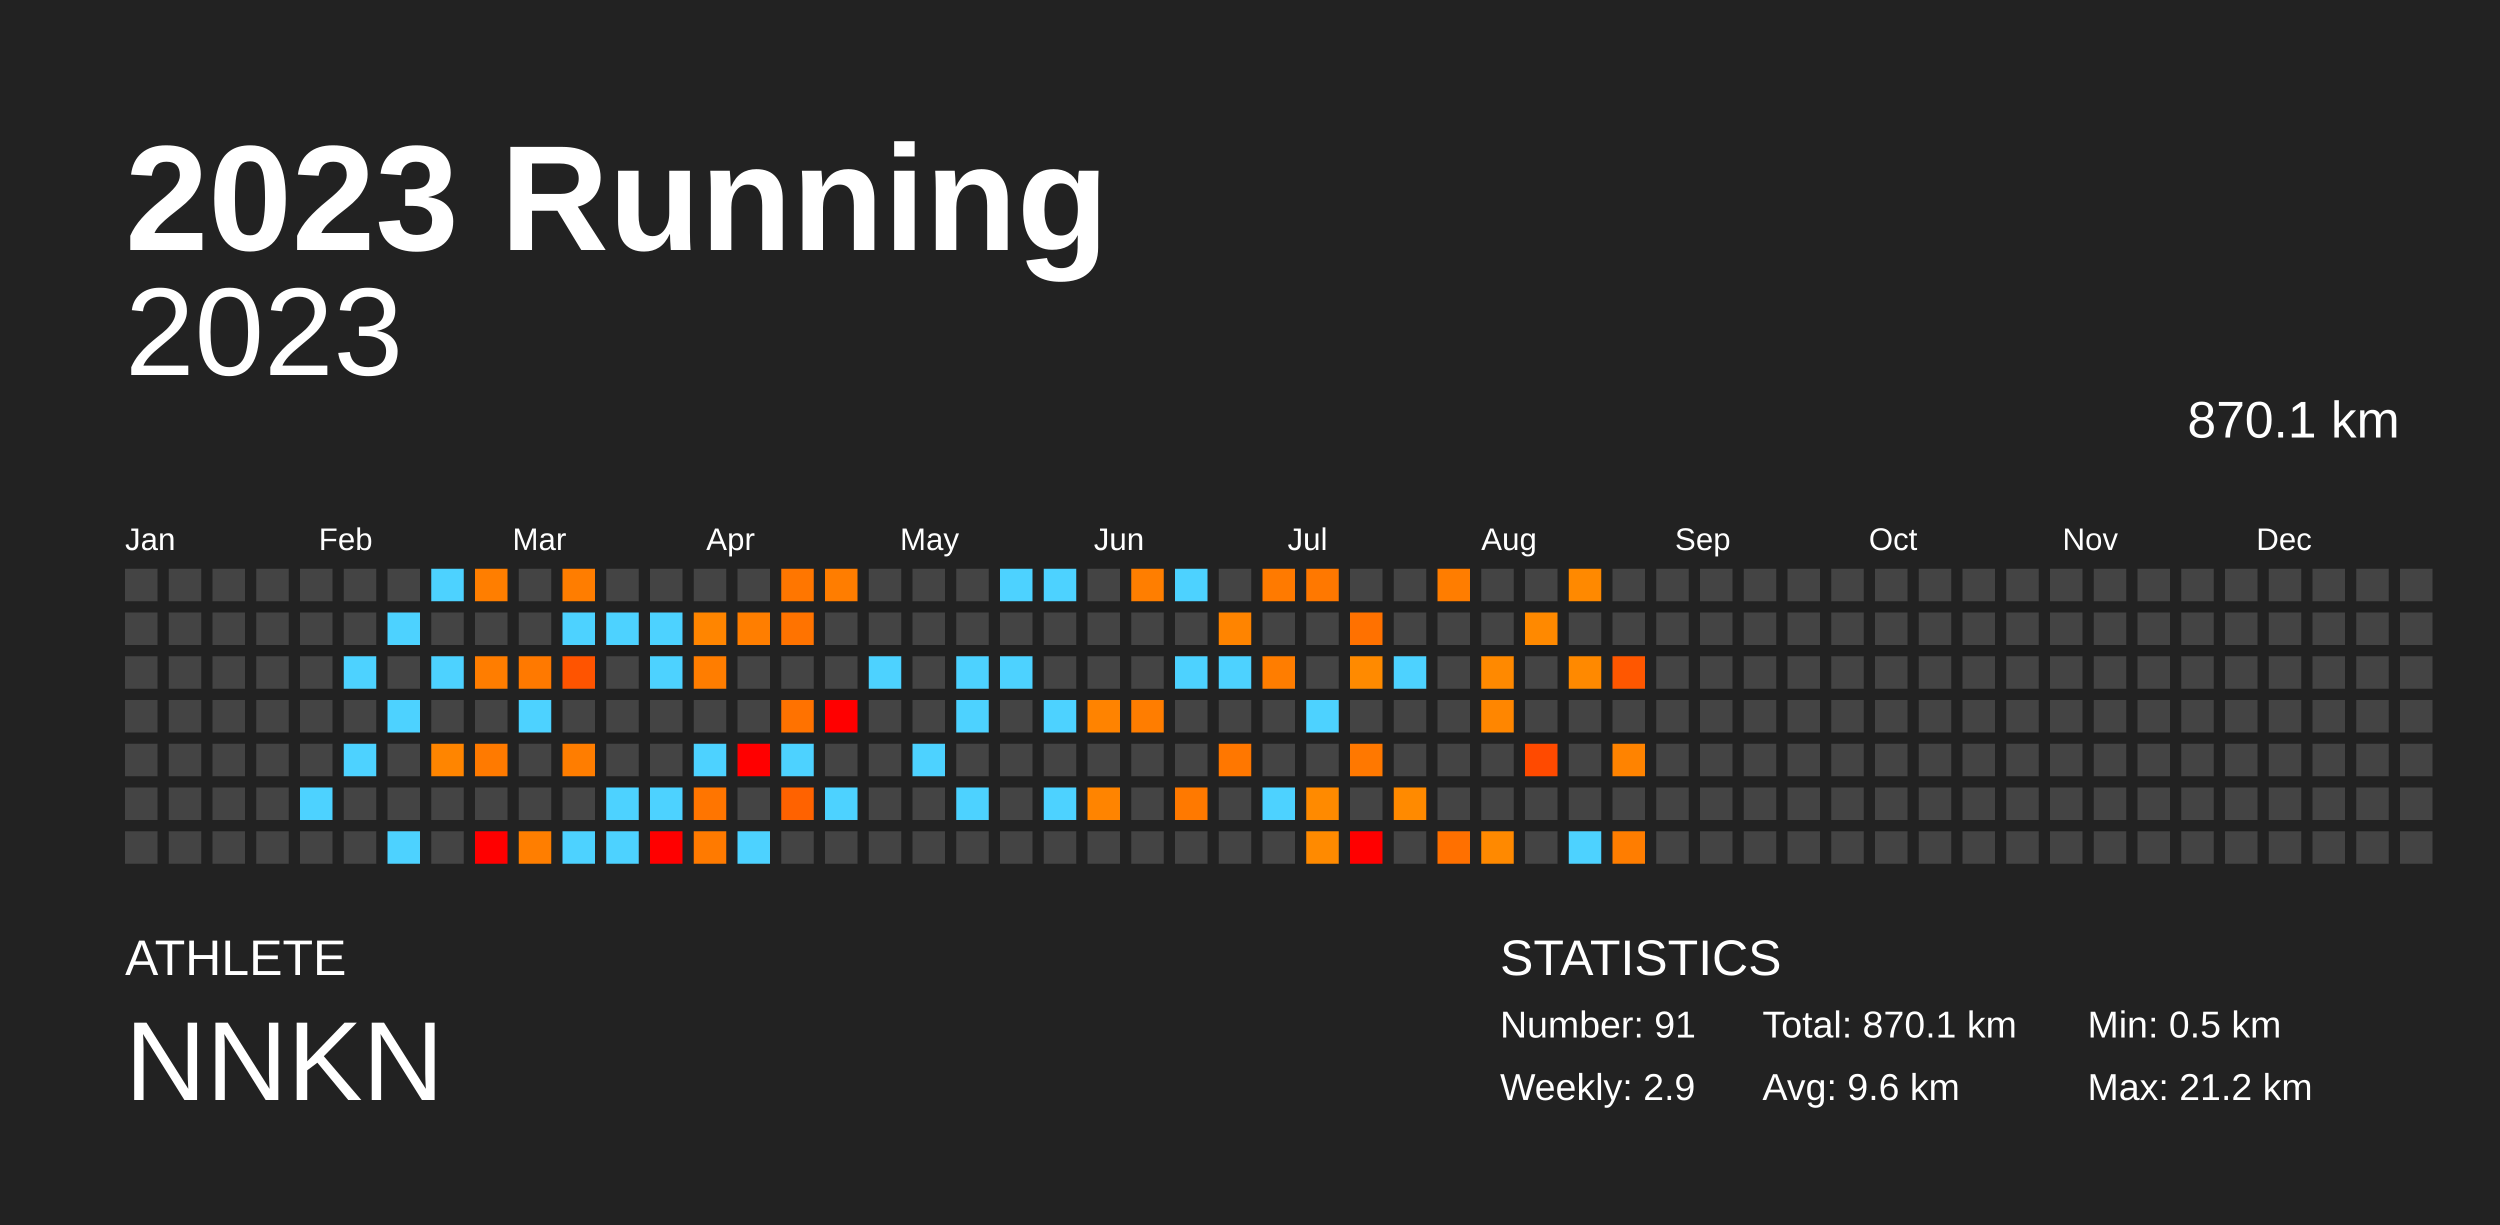
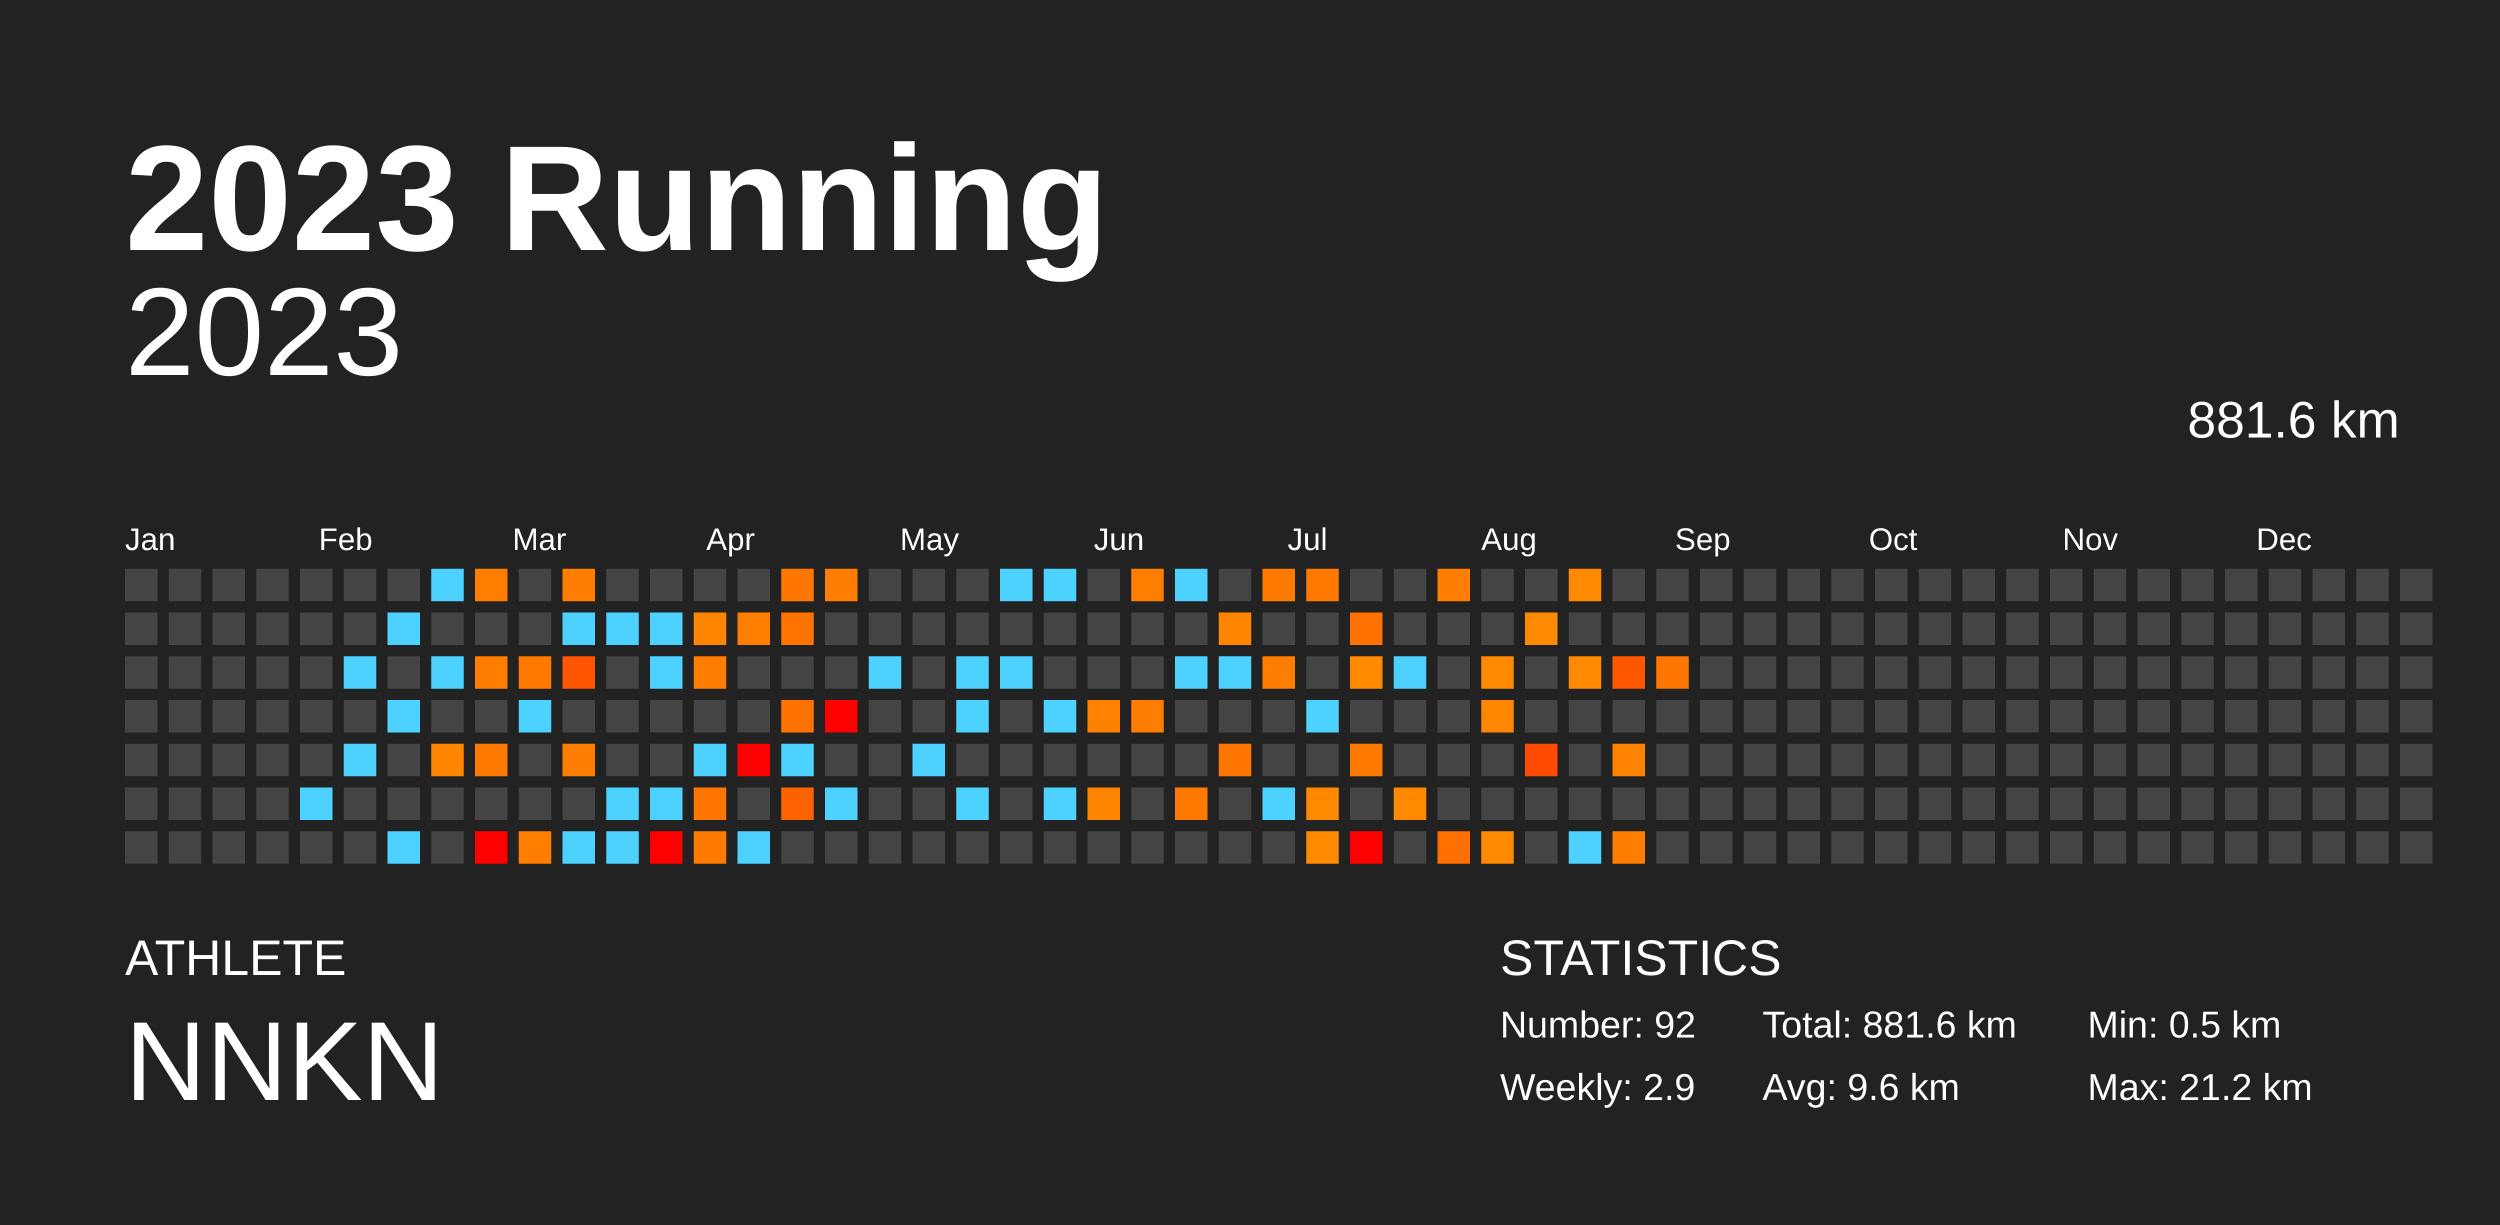
<svg xmlns="http://www.w3.org/2000/svg" baseProfile="full" height="98mm" version="1.1" viewBox="0,0,200,98" width="200mm">
  <defs />
  <rect fill="#222222" height="98" width="200" x="0" y="0" />
  <text fill="#FFFFFF" style="font-size:12px; font-family:Arial; font-weight:bold;" x="10" y="20">2023 Running</text>
  <text fill="#FFFFFF" style="font-size:4px; font-family:Arial" x="10" y="78">ATHLETE</text>
  <text fill="#FFFFFF" style="font-size:9px; font-family:Arial" x="10" y="88">NNKN</text>
  <text fill="#FFFFFF" style="font-size:4px; font-family:Arial" x="120" y="78">STATISTICS</text>
-   <text fill="#FFFFFF" style="font-size:3px; font-family:Arial" x="120" y="83">Number: 91</text>
+   <text fill="#FFFFFF" style="font-size:3px; font-family:Arial" x="120" y="83">Number: 92</text>
  <text fill="#FFFFFF" style="font-size:3px; font-family:Arial" x="120" y="88">Weekly: 2.9</text>
-   <text fill="#FFFFFF" style="font-size:3px; font-family:Arial" x="141" y="83">Total: 870.1 km</text>
+   <text fill="#FFFFFF" style="font-size:3px; font-family:Arial" x="141" y="83">Total: 881.6 km</text>
  <text fill="#FFFFFF" style="font-size:3px; font-family:Arial" x="141" y="88">Avg: 9.6 km</text>
  <text fill="#FFFFFF" style="font-size:3px; font-family:Arial" x="167" y="83">Min: 0.5 km</text>
  <text fill="#FFFFFF" style="font-size:3px; font-family:Arial" x="167" y="88">Max: 21.2 km</text>
  <text alignment-baseline="hanging" fill="#FFFFFF" style="font-size:10.0px; font-family:Arial;" x="10" y="30">2023</text>
-   <text alignment-baseline="hanging" fill="#FFFFFF" style="font-size:4.125px; font-family:Arial;" x="175" y="35">870.1 km</text>
+   <text alignment-baseline="hanging" fill="#FFFFFF" style="font-size:4.125px; font-family:Arial;" x="175" y="35">881.6 km</text>
  <text fill="#FFFFFF" style="font-size:2.5px; font-family:Arial" x="10.0" y="44">Jan</text>
  <text fill="#FFFFFF" style="font-size:2.5px; font-family:Arial" x="25.5" y="44">Feb</text>
  <text fill="#FFFFFF" style="font-size:2.5px; font-family:Arial" x="41.0" y="44">Mar</text>
  <text fill="#FFFFFF" style="font-size:2.5px; font-family:Arial" x="56.5" y="44">Apr</text>
  <text fill="#FFFFFF" style="font-size:2.5px; font-family:Arial" x="72.0" y="44">May</text>
  <text fill="#FFFFFF" style="font-size:2.5px; font-family:Arial" x="87.5" y="44">Jun</text>
  <text fill="#FFFFFF" style="font-size:2.5px; font-family:Arial" x="103.0" y="44">Jul</text>
  <text fill="#FFFFFF" style="font-size:2.5px; font-family:Arial" x="118.5" y="44">Aug</text>
  <text fill="#FFFFFF" style="font-size:2.5px; font-family:Arial" x="134.0" y="44">Sep</text>
  <text fill="#FFFFFF" style="font-size:2.5px; font-family:Arial" x="149.5" y="44">Oct</text>
  <text fill="#FFFFFF" style="font-size:2.5px; font-family:Arial" x="165.0" y="44">Nov</text>
  <text fill="#FFFFFF" style="font-size:2.5px; font-family:Arial" x="180.5" y="44">Dec</text>
  <rect fill="#444444" height="2.6" width="2.6" x="10.0" y="45.5" />
  <rect fill="#444444" height="2.6" width="2.6" x="10.0" y="49.0" />
  <rect fill="#444444" height="2.6" width="2.6" x="10.0" y="52.5" />
  <rect fill="#444444" height="2.6" width="2.6" x="10.0" y="56.0" />
  <rect fill="#444444" height="2.6" width="2.6" x="10.0" y="59.5" />
  <rect fill="#444444" height="2.6" width="2.6" x="10.0" y="63.0" />
  <rect fill="#444444" height="2.6" width="2.6" x="10.0" y="66.5" />
  <rect fill="#444444" height="2.6" width="2.6" x="13.5" y="45.5" />
  <rect fill="#444444" height="2.6" width="2.6" x="13.5" y="49.0" />
  <rect fill="#444444" height="2.6" width="2.6" x="13.5" y="52.5" />
  <rect fill="#444444" height="2.6" width="2.6" x="13.5" y="56.0" />
  <rect fill="#444444" height="2.6" width="2.6" x="13.5" y="59.5" />
  <rect fill="#444444" height="2.6" width="2.6" x="13.5" y="63.0" />
  <rect fill="#444444" height="2.6" width="2.6" x="13.5" y="66.5" />
  <rect fill="#444444" height="2.6" width="2.6" x="17.0" y="45.5" />
  <rect fill="#444444" height="2.6" width="2.6" x="17.0" y="49.0" />
  <rect fill="#444444" height="2.6" width="2.6" x="17.0" y="52.5" />
  <rect fill="#444444" height="2.6" width="2.6" x="17.0" y="56.0" />
  <rect fill="#444444" height="2.6" width="2.6" x="17.0" y="59.5" />
  <rect fill="#444444" height="2.6" width="2.6" x="17.0" y="63.0" />
  <rect fill="#444444" height="2.6" width="2.6" x="17.0" y="66.5" />
  <rect fill="#444444" height="2.6" width="2.6" x="20.5" y="45.5" />
  <rect fill="#444444" height="2.6" width="2.6" x="20.5" y="49.0" />
  <rect fill="#444444" height="2.6" width="2.6" x="20.5" y="52.5" />
  <rect fill="#444444" height="2.6" width="2.6" x="20.5" y="56.0" />
  <rect fill="#444444" height="2.6" width="2.6" x="20.5" y="59.5" />
  <rect fill="#444444" height="2.6" width="2.6" x="20.5" y="63.0" />
  <rect fill="#444444" height="2.6" width="2.6" x="20.5" y="66.5" />
  <rect fill="#444444" height="2.6" width="2.6" x="24.0" y="45.5" />
  <rect fill="#444444" height="2.6" width="2.6" x="24.0" y="49.0" />
  <rect fill="#444444" height="2.6" width="2.6" x="24.0" y="52.5" />
  <rect fill="#444444" height="2.6" width="2.6" x="24.0" y="56.0" />
  <rect fill="#444444" height="2.6" width="2.6" x="24.0" y="59.5" />
  <rect fill="#4dd2ff" height="2.6" width="2.6" x="24.0" y="63.0" />
  <rect fill="#444444" height="2.6" width="2.6" x="24.0" y="66.5" />
  <rect fill="#444444" height="2.6" width="2.6" x="27.5" y="45.5" />
  <rect fill="#444444" height="2.6" width="2.6" x="27.5" y="49.0" />
  <rect fill="#4dd2ff" height="2.6" width="2.6" x="27.5" y="52.5" />
  <rect fill="#444444" height="2.6" width="2.6" x="27.5" y="56.0" />
  <rect fill="#4dd2ff" height="2.6" width="2.6" x="27.5" y="59.5" />
  <rect fill="#444444" height="2.6" width="2.6" x="27.5" y="63.0" />
  <rect fill="#444444" height="2.6" width="2.6" x="27.5" y="66.5" />
  <rect fill="#444444" height="2.6" width="2.6" x="31.0" y="45.5" />
  <rect fill="#4dd2ff" height="2.6" width="2.6" x="31.0" y="49.0" />
  <rect fill="#444444" height="2.6" width="2.6" x="31.0" y="52.5" />
  <rect fill="#4dd2ff" height="2.6" width="2.6" x="31.0" y="56.0" />
  <rect fill="#444444" height="2.6" width="2.6" x="31.0" y="59.5" />
  <rect fill="#444444" height="2.6" width="2.6" x="31.0" y="63.0" />
  <rect fill="#4dd2ff" height="2.6" width="2.6" x="31.0" y="66.5" />
  <rect fill="#4dd2ff" height="2.6" width="2.6" x="34.5" y="45.5" />
  <rect fill="#444444" height="2.6" width="2.6" x="34.5" y="49.0" />
  <rect fill="#4dd2ff" height="2.6" width="2.6" x="34.5" y="52.5" />
  <rect fill="#444444" height="2.6" width="2.6" x="34.5" y="56.0" />
  <rect fill="#ff8500" height="2.6" width="2.6" x="34.5" y="59.5" />
  <rect fill="#444444" height="2.6" width="2.6" x="34.5" y="63.0" />
  <rect fill="#444444" height="2.6" width="2.6" x="34.5" y="66.5" />
  <rect fill="#ff7e00" height="2.6" width="2.6" x="38.0" y="45.5" />
  <rect fill="#444444" height="2.6" width="2.6" x="38.0" y="49.0" />
  <rect fill="#ff7d00" height="2.6" width="2.6" x="38.0" y="52.5" />
  <rect fill="#444444" height="2.6" width="2.6" x="38.0" y="56.0" />
  <rect fill="#ff7a00" height="2.6" width="2.6" x="38.0" y="59.5" />
  <rect fill="#444444" height="2.6" width="2.6" x="38.0" y="63.0" />
  <rect fill="red" height="2.6" width="2.6" x="38.0" y="66.5" />
  <rect fill="#444444" height="2.6" width="2.6" x="41.5" y="45.5" />
  <rect fill="#444444" height="2.6" width="2.6" x="41.5" y="49.0" />
  <rect fill="#ff7900" height="2.6" width="2.6" x="41.5" y="52.5" />
  <rect fill="#4dd2ff" height="2.6" width="2.6" x="41.5" y="56.0" />
  <rect fill="#444444" height="2.6" width="2.6" x="41.5" y="59.5" />
  <rect fill="#444444" height="2.6" width="2.6" x="41.5" y="63.0" />
  <rect fill="#ff7e00" height="2.6" width="2.6" x="41.5" y="66.5" />
  <rect fill="#ff7d00" height="2.6" width="2.6" x="45.0" y="45.5" />
  <rect fill="#4dd2ff" height="2.6" width="2.6" x="45.0" y="49.0" />
  <rect fill="#ff5400" height="2.6" width="2.6" x="45.0" y="52.5" />
  <rect fill="#444444" height="2.6" width="2.6" x="45.0" y="56.0" />
  <rect fill="#ff7d00" height="2.6" width="2.6" x="45.0" y="59.5" />
  <rect fill="#444444" height="2.6" width="2.6" x="45.0" y="63.0" />
  <rect fill="#4dd2ff" height="2.6" width="2.6" x="45.0" y="66.5" />
  <rect fill="#444444" height="2.6" width="2.6" x="48.5" y="45.5" />
  <rect fill="#4dd2ff" height="2.6" width="2.6" x="48.5" y="49.0" />
  <rect fill="#444444" height="2.6" width="2.6" x="48.5" y="52.5" />
  <rect fill="#444444" height="2.6" width="2.6" x="48.5" y="56.0" />
  <rect fill="#444444" height="2.6" width="2.6" x="48.5" y="59.5" />
  <rect fill="#4dd2ff" height="2.6" width="2.6" x="48.5" y="63.0" />
  <rect fill="#4dd2ff" height="2.6" width="2.6" x="48.5" y="66.5" />
  <rect fill="#444444" height="2.6" width="2.6" x="52.0" y="45.5" />
  <rect fill="#4dd2ff" height="2.6" width="2.6" x="52.0" y="49.0" />
  <rect fill="#4dd2ff" height="2.6" width="2.6" x="52.0" y="52.5" />
  <rect fill="#444444" height="2.6" width="2.6" x="52.0" y="56.0" />
  <rect fill="#444444" height="2.6" width="2.6" x="52.0" y="59.5" />
  <rect fill="#4dd2ff" height="2.6" width="2.6" x="52.0" y="63.0" />
  <rect fill="red" height="2.6" width="2.6" x="52.0" y="66.5" />
  <rect fill="#444444" height="2.6" width="2.6" x="55.5" y="45.5" />
  <rect fill="#ff8500" height="2.6" width="2.6" x="55.5" y="49.0" />
  <rect fill="#ff7d00" height="2.6" width="2.6" x="55.5" y="52.5" />
  <rect fill="#444444" height="2.6" width="2.6" x="55.5" y="56.0" />
  <rect fill="#4dd2ff" height="2.6" width="2.6" x="55.5" y="59.5" />
  <rect fill="#ff7500" height="2.6" width="2.6" x="55.5" y="63.0" />
  <rect fill="#ff7a00" height="2.6" width="2.6" x="55.5" y="66.5" />
  <rect fill="#444444" height="2.6" width="2.6" x="59.0" y="45.5" />
  <rect fill="#ff7e00" height="2.6" width="2.6" x="59.0" y="49.0" />
  <rect fill="#444444" height="2.6" width="2.6" x="59.0" y="52.5" />
  <rect fill="#444444" height="2.6" width="2.6" x="59.0" y="56.0" />
  <rect fill="red" height="2.6" width="2.6" x="59.0" y="59.5" />
  <rect fill="#444444" height="2.6" width="2.6" x="59.0" y="63.0" />
  <rect fill="#4dd2ff" height="2.6" width="2.6" x="59.0" y="66.5" />
  <rect fill="#ff7600" height="2.6" width="2.6" x="62.5" y="45.5" />
  <rect fill="#ff7300" height="2.6" width="2.6" x="62.5" y="49.0" />
  <rect fill="#444444" height="2.6" width="2.6" x="62.5" y="52.5" />
  <rect fill="#ff7200" height="2.6" width="2.6" x="62.5" y="56.0" />
  <rect fill="#4dd2ff" height="2.6" width="2.6" x="62.5" y="59.5" />
  <rect fill="#ff6200" height="2.6" width="2.6" x="62.5" y="63.0" />
  <rect fill="#444444" height="2.6" width="2.6" x="62.5" y="66.5" />
  <rect fill="#ff7d00" height="2.6" width="2.6" x="66.0" y="45.5" />
  <rect fill="#444444" height="2.6" width="2.6" x="66.0" y="49.0" />
  <rect fill="#444444" height="2.6" width="2.6" x="66.0" y="52.5" />
  <rect fill="red" height="2.6" width="2.6" x="66.0" y="56.0" />
  <rect fill="#444444" height="2.6" width="2.6" x="66.0" y="59.5" />
  <rect fill="#4dd2ff" height="2.6" width="2.6" x="66.0" y="63.0" />
  <rect fill="#444444" height="2.6" width="2.6" x="66.0" y="66.5" />
  <rect fill="#444444" height="2.6" width="2.6" x="69.5" y="45.5" />
  <rect fill="#444444" height="2.6" width="2.6" x="69.5" y="49.0" />
  <rect fill="#4dd2ff" height="2.6" width="2.6" x="69.5" y="52.5" />
  <rect fill="#444444" height="2.6" width="2.6" x="69.5" y="56.0" />
  <rect fill="#444444" height="2.6" width="2.6" x="69.5" y="59.5" />
  <rect fill="#444444" height="2.6" width="2.6" x="69.5" y="63.0" />
  <rect fill="#444444" height="2.6" width="2.6" x="69.5" y="66.5" />
  <rect fill="#444444" height="2.6" width="2.6" x="73.0" y="45.5" />
  <rect fill="#444444" height="2.6" width="2.6" x="73.0" y="49.0" />
  <rect fill="#444444" height="2.6" width="2.6" x="73.0" y="52.5" />
  <rect fill="#444444" height="2.6" width="2.6" x="73.0" y="56.0" />
  <rect fill="#4dd2ff" height="2.6" width="2.6" x="73.0" y="59.5" />
  <rect fill="#444444" height="2.6" width="2.6" x="73.0" y="63.0" />
  <rect fill="#444444" height="2.6" width="2.6" x="73.0" y="66.5" />
  <rect fill="#444444" height="2.6" width="2.6" x="76.5" y="45.5" />
  <rect fill="#444444" height="2.6" width="2.6" x="76.5" y="49.0" />
  <rect fill="#4dd2ff" height="2.6" width="2.6" x="76.5" y="52.5" />
  <rect fill="#4dd2ff" height="2.6" width="2.6" x="76.5" y="56.0" />
  <rect fill="#444444" height="2.6" width="2.6" x="76.5" y="59.5" />
  <rect fill="#4dd2ff" height="2.6" width="2.6" x="76.5" y="63.0" />
  <rect fill="#444444" height="2.6" width="2.6" x="76.5" y="66.5" />
  <rect fill="#4dd2ff" height="2.6" width="2.6" x="80.0" y="45.5" />
  <rect fill="#444444" height="2.6" width="2.6" x="80.0" y="49.0" />
  <rect fill="#4dd2ff" height="2.6" width="2.6" x="80.0" y="52.5" />
  <rect fill="#444444" height="2.6" width="2.6" x="80.0" y="56.0" />
  <rect fill="#444444" height="2.6" width="2.6" x="80.0" y="59.5" />
  <rect fill="#444444" height="2.6" width="2.6" x="80.0" y="63.0" />
  <rect fill="#444444" height="2.6" width="2.6" x="80.0" y="66.5" />
  <rect fill="#4dd2ff" height="2.6" width="2.6" x="83.5" y="45.5" />
  <rect fill="#444444" height="2.6" width="2.6" x="83.5" y="49.0" />
  <rect fill="#444444" height="2.6" width="2.6" x="83.5" y="52.5" />
  <rect fill="#4dd2ff" height="2.6" width="2.6" x="83.5" y="56.0" />
  <rect fill="#444444" height="2.6" width="2.6" x="83.5" y="59.5" />
  <rect fill="#4dd2ff" height="2.6" width="2.6" x="83.5" y="63.0" />
  <rect fill="#444444" height="2.6" width="2.6" x="83.5" y="66.5" />
  <rect fill="#444444" height="2.6" width="2.6" x="87.0" y="45.5" />
  <rect fill="#444444" height="2.6" width="2.6" x="87.0" y="49.0" />
  <rect fill="#444444" height="2.6" width="2.6" x="87.0" y="52.5" />
  <rect fill="#ff8300" height="2.6" width="2.6" x="87.0" y="56.0" />
  <rect fill="#444444" height="2.6" width="2.6" x="87.0" y="59.5" />
  <rect fill="#ff8400" height="2.6" width="2.6" x="87.0" y="63.0" />
  <rect fill="#444444" height="2.6" width="2.6" x="87.0" y="66.5" />
  <rect fill="#ff7e00" height="2.6" width="2.6" x="90.5" y="45.5" />
  <rect fill="#444444" height="2.6" width="2.6" x="90.5" y="49.0" />
  <rect fill="#444444" height="2.6" width="2.6" x="90.5" y="52.5" />
  <rect fill="#ff7d00" height="2.6" width="2.6" x="90.5" y="56.0" />
  <rect fill="#444444" height="2.6" width="2.6" x="90.5" y="59.5" />
  <rect fill="#444444" height="2.6" width="2.6" x="90.5" y="63.0" />
  <rect fill="#444444" height="2.6" width="2.6" x="90.5" y="66.5" />
  <rect fill="#4dd2ff" height="2.6" width="2.6" x="94.0" y="45.5" />
  <rect fill="#444444" height="2.6" width="2.6" x="94.0" y="49.0" />
  <rect fill="#4dd2ff" height="2.6" width="2.6" x="94.0" y="52.5" />
  <rect fill="#444444" height="2.6" width="2.6" x="94.0" y="56.0" />
  <rect fill="#444444" height="2.6" width="2.6" x="94.0" y="59.5" />
  <rect fill="#ff7900" height="2.6" width="2.6" x="94.0" y="63.0" />
  <rect fill="#444444" height="2.6" width="2.6" x="94.0" y="66.5" />
  <rect fill="#444444" height="2.6" width="2.6" x="97.5" y="45.5" />
  <rect fill="#ff8400" height="2.6" width="2.6" x="97.5" y="49.0" />
  <rect fill="#4dd2ff" height="2.6" width="2.6" x="97.5" y="52.5" />
  <rect fill="#444444" height="2.6" width="2.6" x="97.5" y="56.0" />
  <rect fill="#ff7700" height="2.6" width="2.6" x="97.5" y="59.5" />
  <rect fill="#444444" height="2.6" width="2.6" x="97.5" y="63.0" />
  <rect fill="#444444" height="2.6" width="2.6" x="97.5" y="66.5" />
  <rect fill="#ff7a00" height="2.6" width="2.6" x="101.0" y="45.5" />
  <rect fill="#444444" height="2.6" width="2.6" x="101.0" y="49.0" />
  <rect fill="#ff7d00" height="2.6" width="2.6" x="101.0" y="52.5" />
  <rect fill="#444444" height="2.6" width="2.6" x="101.0" y="56.0" />
  <rect fill="#444444" height="2.6" width="2.6" x="101.0" y="59.5" />
  <rect fill="#4dd2ff" height="2.6" width="2.6" x="101.0" y="63.0" />
  <rect fill="#444444" height="2.6" width="2.6" x="101.0" y="66.5" />
  <rect fill="#ff7800" height="2.6" width="2.6" x="104.5" y="45.5" />
  <rect fill="#444444" height="2.6" width="2.6" x="104.5" y="49.0" />
  <rect fill="#444444" height="2.6" width="2.6" x="104.5" y="52.5" />
  <rect fill="#4dd2ff" height="2.6" width="2.6" x="104.5" y="56.0" />
  <rect fill="#444444" height="2.6" width="2.6" x="104.5" y="59.5" />
  <rect fill="#ff8a00" height="2.6" width="2.6" x="104.5" y="63.0" />
  <rect fill="#ff8a00" height="2.6" width="2.6" x="104.5" y="66.5" />
  <rect fill="#444444" height="2.6" width="2.6" x="108.0" y="45.5" />
  <rect fill="#ff7100" height="2.6" width="2.6" x="108.0" y="49.0" />
  <rect fill="#ff8a00" height="2.6" width="2.6" x="108.0" y="52.5" />
  <rect fill="#444444" height="2.6" width="2.6" x="108.0" y="56.0" />
  <rect fill="#ff7800" height="2.6" width="2.6" x="108.0" y="59.5" />
  <rect fill="#444444" height="2.6" width="2.6" x="108.0" y="63.0" />
  <rect fill="red" height="2.6" width="2.6" x="108.0" y="66.5" />
  <rect fill="#444444" height="2.6" width="2.6" x="111.5" y="45.5" />
  <rect fill="#444444" height="2.6" width="2.6" x="111.5" y="49.0" />
  <rect fill="#4dd2ff" height="2.6" width="2.6" x="111.5" y="52.5" />
  <rect fill="#444444" height="2.6" width="2.6" x="111.5" y="56.0" />
  <rect fill="#444444" height="2.6" width="2.6" x="111.5" y="59.5" />
  <rect fill="#ff8a00" height="2.6" width="2.6" x="111.5" y="63.0" />
  <rect fill="#444444" height="2.6" width="2.6" x="111.5" y="66.5" />
  <rect fill="#ff7d00" height="2.6" width="2.6" x="115.0" y="45.5" />
  <rect fill="#444444" height="2.6" width="2.6" x="115.0" y="49.0" />
  <rect fill="#444444" height="2.6" width="2.6" x="115.0" y="52.5" />
  <rect fill="#444444" height="2.6" width="2.6" x="115.0" y="56.0" />
  <rect fill="#444444" height="2.6" width="2.6" x="115.0" y="59.5" />
  <rect fill="#444444" height="2.6" width="2.6" x="115.0" y="63.0" />
  <rect fill="#ff7000" height="2.6" width="2.6" x="115.0" y="66.5" />
  <rect fill="#444444" height="2.6" width="2.6" x="118.5" y="45.5" />
  <rect fill="#444444" height="2.6" width="2.6" x="118.5" y="49.0" />
  <rect fill="#ff8900" height="2.6" width="2.6" x="118.5" y="52.5" />
  <rect fill="#ff8600" height="2.6" width="2.6" x="118.5" y="56.0" />
  <rect fill="#444444" height="2.6" width="2.6" x="118.5" y="59.5" />
  <rect fill="#444444" height="2.6" width="2.6" x="118.5" y="63.0" />
  <rect fill="#ff8900" height="2.6" width="2.6" x="118.5" y="66.5" />
  <rect fill="#444444" height="2.6" width="2.6" x="122.0" y="45.5" />
  <rect fill="#ff8900" height="2.6" width="2.6" x="122.0" y="49.0" />
  <rect fill="#444444" height="2.6" width="2.6" x="122.0" y="52.5" />
  <rect fill="#444444" height="2.6" width="2.6" x="122.0" y="56.0" />
  <rect fill="#ff4a00" height="2.6" width="2.6" x="122.0" y="59.5" />
  <rect fill="#444444" height="2.6" width="2.6" x="122.0" y="63.0" />
  <rect fill="#444444" height="2.6" width="2.6" x="122.0" y="66.5" />
  <rect fill="#ff8900" height="2.6" width="2.6" x="125.5" y="45.5" />
  <rect fill="#444444" height="2.6" width="2.6" x="125.5" y="49.0" />
  <rect fill="#ff8900" height="2.6" width="2.6" x="125.5" y="52.5" />
  <rect fill="#444444" height="2.6" width="2.6" x="125.5" y="56.0" />
  <rect fill="#444444" height="2.6" width="2.6" x="125.5" y="59.5" />
  <rect fill="#444444" height="2.6" width="2.6" x="125.5" y="63.0" />
  <rect fill="#4dd2ff" height="2.6" width="2.6" x="125.5" y="66.5" />
  <rect fill="#444444" height="2.6" width="2.6" x="129.0" y="45.5" />
  <rect fill="#444444" height="2.6" width="2.6" x="129.0" y="49.0" />
  <rect fill="#ff5700" height="2.6" width="2.6" x="129.0" y="52.5" />
  <rect fill="#444444" height="2.6" width="2.6" x="129.0" y="56.0" />
  <rect fill="#ff8300" height="2.6" width="2.6" x="129.0" y="59.5" />
  <rect fill="#444444" height="2.6" width="2.6" x="129.0" y="63.0" />
  <rect fill="#ff7d00" height="2.6" width="2.6" x="129.0" y="66.5" />
  <rect fill="#444444" height="2.6" width="2.6" x="132.5" y="45.5" />
  <rect fill="#444444" height="2.6" width="2.6" x="132.5" y="49.0" />
-   <rect fill="#444444" height="2.6" width="2.6" x="132.5" y="52.5" />
+   <rect fill="#ff7700" height="2.6" width="2.6" x="132.5" y="52.5" />
  <rect fill="#444444" height="2.6" width="2.6" x="132.5" y="56.0" />
  <rect fill="#444444" height="2.6" width="2.6" x="132.5" y="59.5" />
  <rect fill="#444444" height="2.6" width="2.6" x="132.5" y="63.0" />
  <rect fill="#444444" height="2.6" width="2.6" x="132.5" y="66.5" />
  <rect fill="#444444" height="2.6" width="2.6" x="136.0" y="45.5" />
  <rect fill="#444444" height="2.6" width="2.6" x="136.0" y="49.0" />
  <rect fill="#444444" height="2.6" width="2.6" x="136.0" y="52.5" />
  <rect fill="#444444" height="2.6" width="2.6" x="136.0" y="56.0" />
  <rect fill="#444444" height="2.6" width="2.6" x="136.0" y="59.5" />
  <rect fill="#444444" height="2.6" width="2.6" x="136.0" y="63.0" />
  <rect fill="#444444" height="2.6" width="2.6" x="136.0" y="66.5" />
  <rect fill="#444444" height="2.6" width="2.6" x="139.5" y="45.5" />
  <rect fill="#444444" height="2.6" width="2.6" x="139.5" y="49.0" />
  <rect fill="#444444" height="2.6" width="2.6" x="139.5" y="52.5" />
  <rect fill="#444444" height="2.6" width="2.6" x="139.5" y="56.0" />
  <rect fill="#444444" height="2.6" width="2.6" x="139.5" y="59.5" />
  <rect fill="#444444" height="2.6" width="2.6" x="139.5" y="63.0" />
  <rect fill="#444444" height="2.6" width="2.6" x="139.5" y="66.5" />
  <rect fill="#444444" height="2.6" width="2.6" x="143.0" y="45.5" />
  <rect fill="#444444" height="2.6" width="2.6" x="143.0" y="49.0" />
  <rect fill="#444444" height="2.6" width="2.6" x="143.0" y="52.5" />
  <rect fill="#444444" height="2.6" width="2.6" x="143.0" y="56.0" />
  <rect fill="#444444" height="2.6" width="2.6" x="143.0" y="59.5" />
  <rect fill="#444444" height="2.6" width="2.6" x="143.0" y="63.0" />
  <rect fill="#444444" height="2.6" width="2.6" x="143.0" y="66.5" />
  <rect fill="#444444" height="2.6" width="2.6" x="146.5" y="45.5" />
  <rect fill="#444444" height="2.6" width="2.6" x="146.5" y="49.0" />
  <rect fill="#444444" height="2.6" width="2.6" x="146.5" y="52.5" />
  <rect fill="#444444" height="2.6" width="2.6" x="146.5" y="56.0" />
  <rect fill="#444444" height="2.6" width="2.6" x="146.5" y="59.5" />
  <rect fill="#444444" height="2.6" width="2.6" x="146.5" y="63.0" />
  <rect fill="#444444" height="2.6" width="2.6" x="146.5" y="66.5" />
  <rect fill="#444444" height="2.6" width="2.6" x="150.0" y="45.5" />
  <rect fill="#444444" height="2.6" width="2.6" x="150.0" y="49.0" />
  <rect fill="#444444" height="2.6" width="2.6" x="150.0" y="52.5" />
  <rect fill="#444444" height="2.6" width="2.6" x="150.0" y="56.0" />
  <rect fill="#444444" height="2.6" width="2.6" x="150.0" y="59.5" />
  <rect fill="#444444" height="2.6" width="2.6" x="150.0" y="63.0" />
  <rect fill="#444444" height="2.6" width="2.6" x="150.0" y="66.5" />
  <rect fill="#444444" height="2.6" width="2.6" x="153.5" y="45.5" />
  <rect fill="#444444" height="2.6" width="2.6" x="153.5" y="49.0" />
  <rect fill="#444444" height="2.6" width="2.6" x="153.5" y="52.5" />
  <rect fill="#444444" height="2.6" width="2.6" x="153.5" y="56.0" />
  <rect fill="#444444" height="2.6" width="2.6" x="153.5" y="59.5" />
  <rect fill="#444444" height="2.6" width="2.6" x="153.5" y="63.0" />
  <rect fill="#444444" height="2.6" width="2.6" x="153.5" y="66.5" />
  <rect fill="#444444" height="2.6" width="2.6" x="157.0" y="45.5" />
  <rect fill="#444444" height="2.6" width="2.6" x="157.0" y="49.0" />
  <rect fill="#444444" height="2.6" width="2.6" x="157.0" y="52.5" />
  <rect fill="#444444" height="2.6" width="2.6" x="157.0" y="56.0" />
  <rect fill="#444444" height="2.6" width="2.6" x="157.0" y="59.5" />
  <rect fill="#444444" height="2.6" width="2.6" x="157.0" y="63.0" />
  <rect fill="#444444" height="2.6" width="2.6" x="157.0" y="66.5" />
  <rect fill="#444444" height="2.6" width="2.6" x="160.5" y="45.5" />
  <rect fill="#444444" height="2.6" width="2.6" x="160.5" y="49.0" />
  <rect fill="#444444" height="2.6" width="2.6" x="160.5" y="52.5" />
  <rect fill="#444444" height="2.6" width="2.6" x="160.5" y="56.0" />
  <rect fill="#444444" height="2.6" width="2.6" x="160.5" y="59.5" />
  <rect fill="#444444" height="2.6" width="2.6" x="160.5" y="63.0" />
  <rect fill="#444444" height="2.6" width="2.6" x="160.5" y="66.5" />
  <rect fill="#444444" height="2.6" width="2.6" x="164.0" y="45.5" />
  <rect fill="#444444" height="2.6" width="2.6" x="164.0" y="49.0" />
  <rect fill="#444444" height="2.6" width="2.6" x="164.0" y="52.5" />
  <rect fill="#444444" height="2.6" width="2.6" x="164.0" y="56.0" />
  <rect fill="#444444" height="2.6" width="2.6" x="164.0" y="59.5" />
  <rect fill="#444444" height="2.6" width="2.6" x="164.0" y="63.0" />
  <rect fill="#444444" height="2.6" width="2.6" x="164.0" y="66.5" />
  <rect fill="#444444" height="2.6" width="2.6" x="167.5" y="45.5" />
  <rect fill="#444444" height="2.6" width="2.6" x="167.5" y="49.0" />
  <rect fill="#444444" height="2.6" width="2.6" x="167.5" y="52.5" />
  <rect fill="#444444" height="2.6" width="2.6" x="167.5" y="56.0" />
  <rect fill="#444444" height="2.6" width="2.6" x="167.5" y="59.5" />
  <rect fill="#444444" height="2.6" width="2.6" x="167.5" y="63.0" />
  <rect fill="#444444" height="2.6" width="2.6" x="167.5" y="66.5" />
  <rect fill="#444444" height="2.6" width="2.6" x="171.0" y="45.5" />
  <rect fill="#444444" height="2.6" width="2.6" x="171.0" y="49.0" />
  <rect fill="#444444" height="2.6" width="2.6" x="171.0" y="52.5" />
  <rect fill="#444444" height="2.6" width="2.6" x="171.0" y="56.0" />
  <rect fill="#444444" height="2.6" width="2.6" x="171.0" y="59.5" />
  <rect fill="#444444" height="2.6" width="2.6" x="171.0" y="63.0" />
  <rect fill="#444444" height="2.6" width="2.6" x="171.0" y="66.5" />
  <rect fill="#444444" height="2.6" width="2.6" x="174.5" y="45.5" />
  <rect fill="#444444" height="2.6" width="2.6" x="174.5" y="49.0" />
  <rect fill="#444444" height="2.6" width="2.6" x="174.5" y="52.5" />
  <rect fill="#444444" height="2.6" width="2.6" x="174.5" y="56.0" />
  <rect fill="#444444" height="2.6" width="2.6" x="174.5" y="59.5" />
  <rect fill="#444444" height="2.6" width="2.6" x="174.5" y="63.0" />
  <rect fill="#444444" height="2.6" width="2.6" x="174.5" y="66.5" />
  <rect fill="#444444" height="2.6" width="2.6" x="178.0" y="45.5" />
  <rect fill="#444444" height="2.6" width="2.6" x="178.0" y="49.0" />
  <rect fill="#444444" height="2.6" width="2.6" x="178.0" y="52.5" />
  <rect fill="#444444" height="2.6" width="2.6" x="178.0" y="56.0" />
  <rect fill="#444444" height="2.6" width="2.6" x="178.0" y="59.5" />
  <rect fill="#444444" height="2.6" width="2.6" x="178.0" y="63.0" />
  <rect fill="#444444" height="2.6" width="2.6" x="178.0" y="66.5" />
  <rect fill="#444444" height="2.6" width="2.6" x="181.5" y="45.5" />
  <rect fill="#444444" height="2.6" width="2.6" x="181.5" y="49.0" />
  <rect fill="#444444" height="2.6" width="2.6" x="181.5" y="52.5" />
  <rect fill="#444444" height="2.6" width="2.6" x="181.5" y="56.0" />
  <rect fill="#444444" height="2.6" width="2.6" x="181.5" y="59.5" />
  <rect fill="#444444" height="2.6" width="2.6" x="181.5" y="63.0" />
  <rect fill="#444444" height="2.6" width="2.6" x="181.5" y="66.5" />
  <rect fill="#444444" height="2.6" width="2.6" x="185.0" y="45.5" />
  <rect fill="#444444" height="2.6" width="2.6" x="185.0" y="49.0" />
  <rect fill="#444444" height="2.6" width="2.6" x="185.0" y="52.5" />
  <rect fill="#444444" height="2.6" width="2.6" x="185.0" y="56.0" />
  <rect fill="#444444" height="2.6" width="2.6" x="185.0" y="59.5" />
  <rect fill="#444444" height="2.6" width="2.6" x="185.0" y="63.0" />
  <rect fill="#444444" height="2.6" width="2.6" x="185.0" y="66.5" />
  <rect fill="#444444" height="2.6" width="2.6" x="188.5" y="45.5" />
  <rect fill="#444444" height="2.6" width="2.6" x="188.5" y="49.0" />
  <rect fill="#444444" height="2.6" width="2.6" x="188.5" y="52.5" />
  <rect fill="#444444" height="2.6" width="2.6" x="188.5" y="56.0" />
  <rect fill="#444444" height="2.6" width="2.6" x="188.5" y="59.5" />
  <rect fill="#444444" height="2.6" width="2.6" x="188.5" y="63.0" />
  <rect fill="#444444" height="2.6" width="2.6" x="188.5" y="66.5" />
  <rect fill="#444444" height="2.6" width="2.6" x="192.0" y="45.5" />
  <rect fill="#444444" height="2.6" width="2.6" x="192.0" y="49.0" />
  <rect fill="#444444" height="2.6" width="2.6" x="192.0" y="52.5" />
  <rect fill="#444444" height="2.6" width="2.6" x="192.0" y="56.0" />
  <rect fill="#444444" height="2.6" width="2.6" x="192.0" y="59.5" />
  <rect fill="#444444" height="2.6" width="2.6" x="192.0" y="63.0" />
  <rect fill="#444444" height="2.6" width="2.6" x="192.0" y="66.5" />
</svg>
